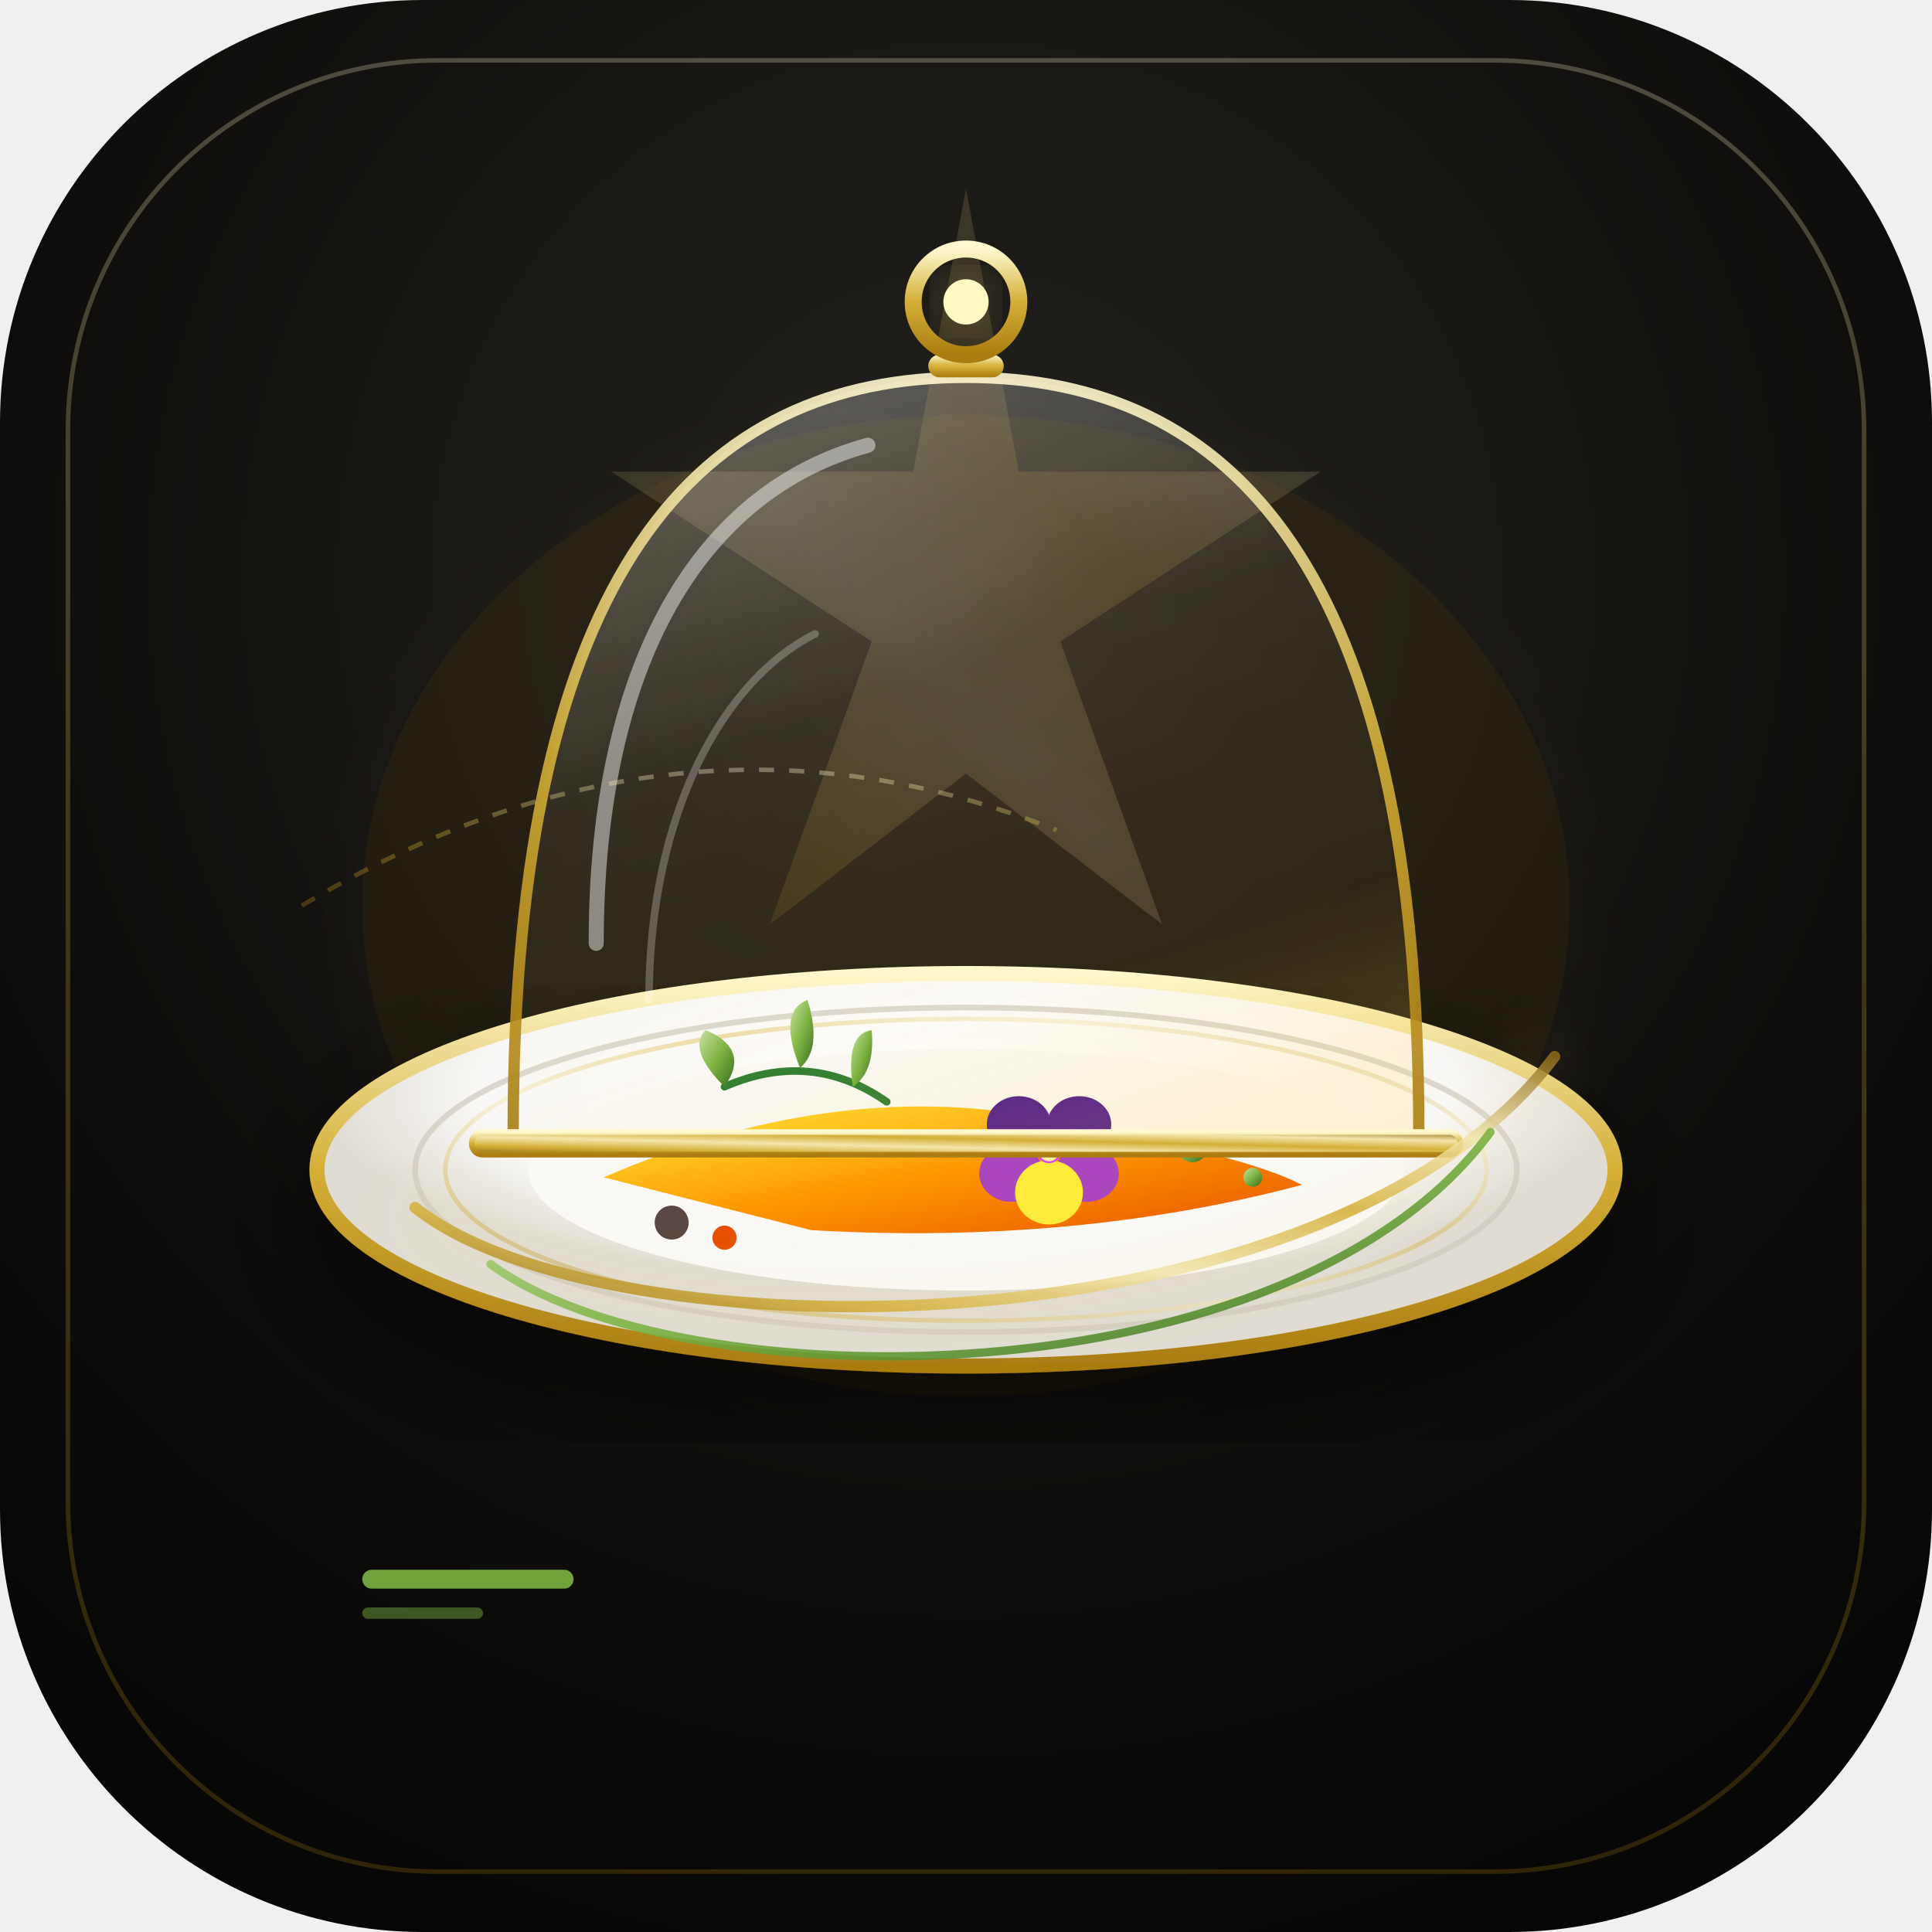
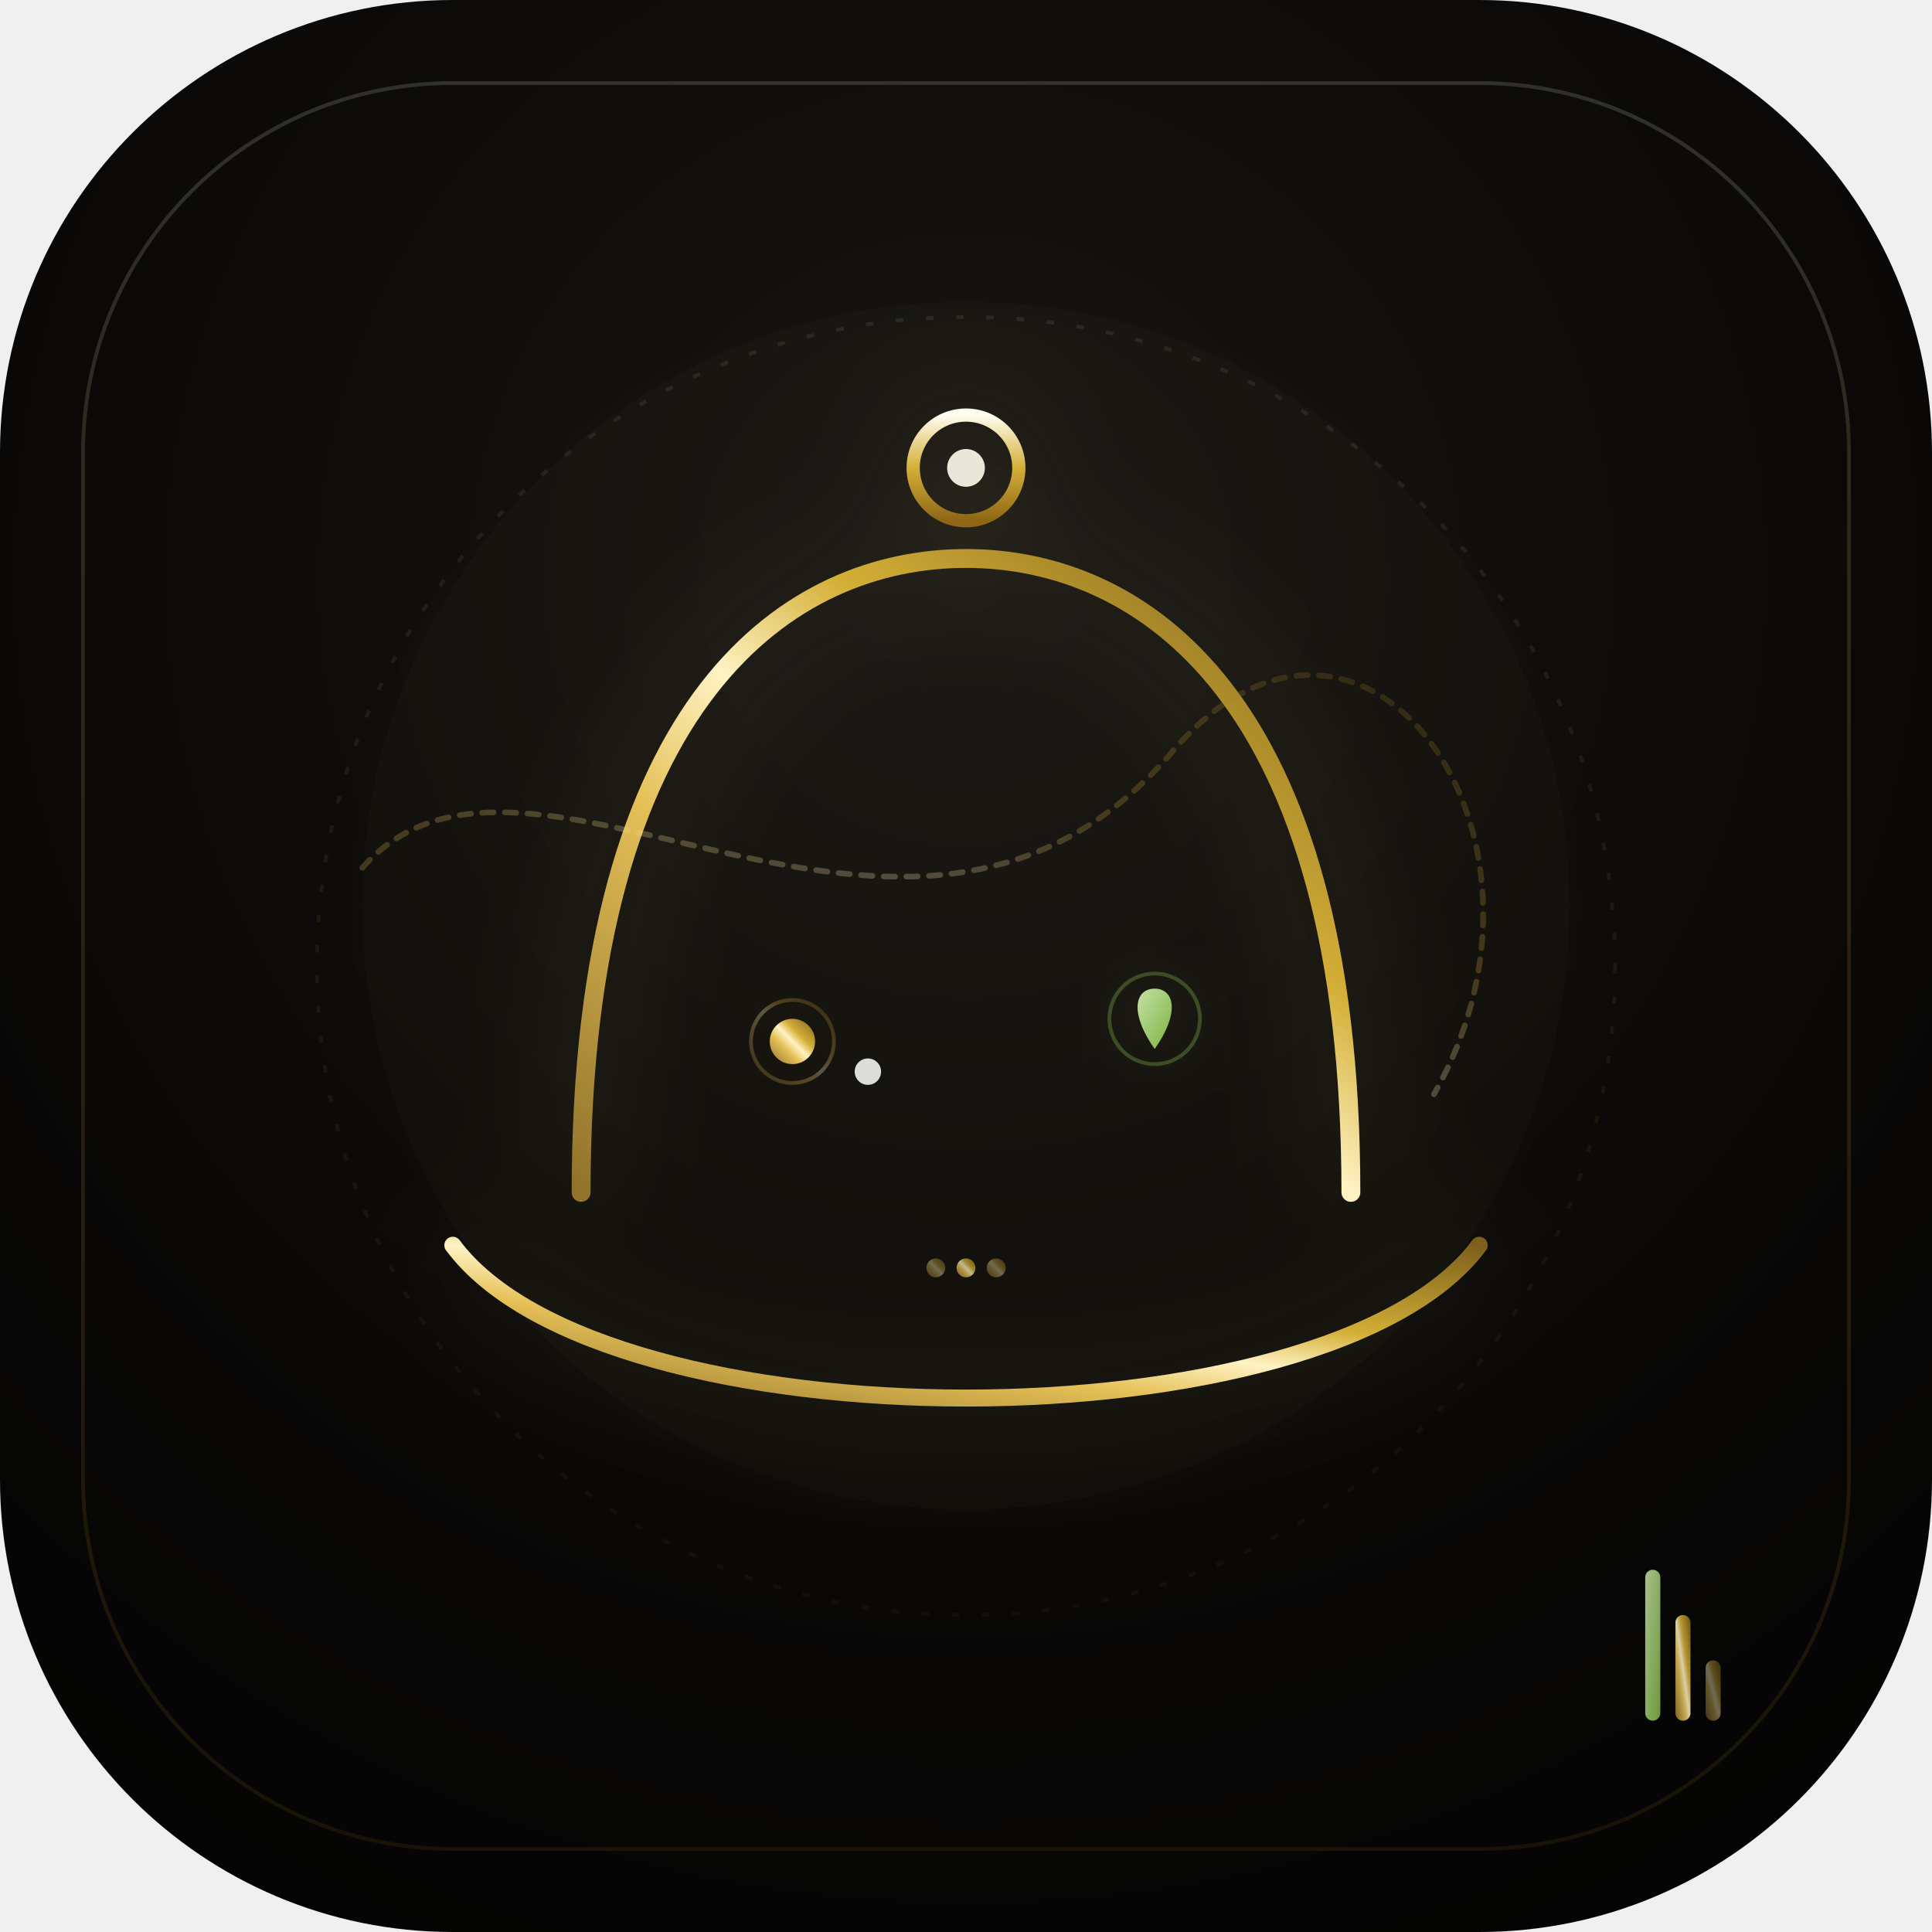
- <svg xmlns="http://www.w3.org/2000/svg" width="512" height="512" viewBox="0 0 512 512" role="img" aria-label="GourmetOS — Fine Dining Edition">
+ <svg xmlns="http://www.w3.org/2000/svg" width="512" height="512" viewBox="0 0 512 512" role="img" aria-label="GourmetOS — Minimalist Cloche Edition">
  <defs>
-     <radialGradient id="bg" cx="50%" cy="30%" r="80%">
-       <stop offset="0%" stop-color="#24221d" />
-       <stop offset="60%" stop-color="#0f0e0c" />
-       <stop offset="100%" stop-color="#050505" />
+     <radialGradient id="luxBg" cx="50%" cy="30%" r="85%">
+       <stop offset="0%" stop-color="#161513" />
+       <stop offset="60%" stop-color="#090807" />
+       <stop offset="100%" stop-color="#030303" />
    </radialGradient>
-     <linearGradient id="gold" x1="0" y1="1" x2="1" y2="0">
-       <stop offset="0%" stop-color="#8e6a18" />
-       <stop offset="20%" stop-color="#d4af37" />
-       <stop offset="40%" stop-color="#f3e5ab" />
-       <stop offset="60%" stop-color="#d4af37" />
-       <stop offset="80%" stop-color="#f3e5ab" />
-       <stop offset="100%" stop-color="#8e6a18" />
+     <linearGradient id="goldGrad" x1="0" y1="1" x2="1" y2="0">
+       <stop offset="0%" stop-color="#91732B" />
+       <stop offset="35%" stop-color="#E5C158" />
+       <stop offset="50%" stop-color="#FFF3C4" />
+       <stop offset="65%" stop-color="#D4AF37" />
+       <stop offset="100%" stop-color="#7C601C" />
    </linearGradient>
    <linearGradient id="goldEdge" x1="0" y1="0" x2="0" y2="1">
-       <stop offset="0%" stop-color="#FFF9D0" />
+       <stop offset="0%" stop-color="#FFFDF0" />
      <stop offset="50%" stop-color="#D4AF37" />
-       <stop offset="100%" stop-color="#AA7C11" />
+       <stop offset="100%" stop-color="#8E6615" />
    </linearGradient>
    <linearGradient id="matcha" x1="0" y1="0" x2="1" y2="1">
      <stop offset="0%" stop-color="#C5E1A5" />
-       <stop offset="50%" stop-color="#7CB342" />
-       <stop offset="100%" stop-color="#33691E" />
+       <stop offset="100%" stop-color="#7CB342" />
    </linearGradient>
-     <linearGradient id="sauceGrad" x1="0" y1="0" x2="1" y2="1">
-       <stop offset="0%" stop-color="#FFEB3B" />
-       <stop offset="50%" stop-color="#FF9800" />
-       <stop offset="100%" stop-color="#E65100" />
-     </linearGradient>
-     <radialGradient id="porcelain" cx="50%" cy="30%" r="50%">
-       <stop offset="0%" stop-color="#FFFFFF" />
-       <stop offset="75%" stop-color="#F9F8F6" />
-       <stop offset="100%" stop-color="#E0DCD3" />
-     </radialGradient>
-     <linearGradient id="glass" x1="0.3" y1="0" x2="0.7" y2="1">
-       <stop offset="0%" stop-color="#ffffff" stop-opacity="0.28" />
-       <stop offset="40%" stop-color="#ffffff" stop-opacity="0.06" />
-       <stop offset="80%" stop-color="#ffd54f" stop-opacity="0.03" />
-       <stop offset="100%" stop-color="#ffd54f" stop-opacity="0.18" />
-     </linearGradient>
-     <filter id="glow" x="-30%" y="-30%" width="160%" height="160%">
-       <feGaussianBlur stdDeviation="8" result="blur" />
-       <feColorMatrix in="blur" type="matrix" values="0 0 0 0 0.96  0 0 0 0 0.70  0 0 0 0 0.22  0 0 0 0.4 0" />
+     <filter id="passGlow" x="-30%" y="-30%" width="160%" height="160%">
+       <feGaussianBlur stdDeviation="15" result="blur" />
+       <feColorMatrix in="blur" type="matrix" values="0 0 0 0 0.90  0 0 0 0 0.75  0 0 0 0 0.35  0 0 0 0.20 0" />
      <feMerge>
        <feMergeNode />
        <feMergeNode in="SourceGraphic" />
      </feMerge>
    </filter>
-     <filter id="plateShadow" x="-20%" y="-10%" width="140%" height="130%">
-       <feDropShadow dx="0" dy="14" stdDeviation="16" flood-color="#000000" flood-opacity="0.65" />
-     </filter>
  </defs>
-   <rect width="512" height="512" rx="112" fill="url(#bg)" />
-   <rect x="18" y="16" width="476" height="480" rx="98" fill="none" stroke="url(#goldEdge)" stroke-width="1.2" stroke-opacity="0.25" />
-   <ellipse cx="256" cy="240" rx="160" ry="130" fill="#f4a900" opacity="0.06" filter="url(#glow)" />
-   <g transform="translate(256 160)" opacity="0.15">
-     <path d="M 0 -110 L 14 -35 L 94 -35 L 25 10 L 52 85 L 0 45 L -52 85 L -25 10 L -94 -35 L -14 -35 Z" fill="url(#gold)" />
+   <rect width="512" height="512" rx="120" fill="url(#luxBg)" />
+   <rect x="22" y="22" width="468" height="468" rx="98" fill="none" stroke="url(#goldEdge)" stroke-width="1" stroke-opacity="0.15" />
+   <circle cx="256" cy="240" r="160" fill="#E5C158" opacity="0.03" filter="url(#passGlow)" />
+   <circle cx="256" cy="256" r="172" fill="none" stroke="url(#goldEdge)" stroke-width="1" stroke-opacity="0.08" stroke-dasharray="2,6" />
+   <g filter="url(#passGlow)">
+     <path d="M 120 330           C 160 384, 352 384, 392 330" fill="none" stroke="url(#goldGrad)" stroke-width="4.5" stroke-linecap="round" />
+     <line x1="138" y1="316" x2="374" y2="316" stroke="url(#goldGrad)" stroke-width="3" stroke-linecap="round" opacity="0.9" />
+     <path d="M 154 316           C 154 184, 210 148, 256 148          C 302 148, 358 184, 358 316" fill="none" stroke="url(#goldGrad)" stroke-width="5" stroke-miterlimit="10" stroke-linecap="round" />
+     <circle cx="256" cy="124" r="14" fill="none" stroke="url(#goldEdge)" stroke-width="3.5" />
+     <circle cx="256" cy="124" r="5" fill="#FFFDF0" opacity="0.9" />
  </g>
-   <g filter="url(#plateShadow)">
-     <ellipse cx="256" cy="310" rx="172" ry="52" fill="url(#porcelain)" stroke="url(#goldEdge)" stroke-width="4" />
-     <ellipse cx="256" cy="310" rx="146" ry="43" fill="none" stroke="#cfc9be" stroke-width="1.5" stroke-opacity="0.7" />
-     <ellipse cx="256" cy="310" rx="138" ry="40" fill="none" stroke="url(#gold)" stroke-width="1.2" stroke-opacity="0.4" />
-     <ellipse cx="256" cy="310" rx="116" ry="32" fill="#FAF9F6" />
+   <path d="M 96 230         C 140 180, 240 280, 310 200        C 360 140, 420 220, 380 290" fill="none" stroke="url(#goldGrad)" stroke-width="1.5" stroke-opacity="0.25" stroke-linecap="round" stroke-dasharray="3,3" />
+   <circle cx="210" cy="276" r="6" fill="url(#goldGrad)" filter="url(#passGlow)" />
+   <circle cx="210" cy="276" r="11" fill="none" stroke="url(#goldGrad)" stroke-width="1" stroke-opacity="0.3" />
+   <circle cx="230" cy="284" r="3.5" fill="#FFFFFF" opacity="0.85" />
+   <g transform="translate(306 270)" filter="url(#passGlow)">
+     <path d="M 0 -8           C 5 -8, 7 -2, 0 8           C -7 -2, -5 -8, 0 -8 Z" fill="url(#matcha)" />
+     <circle cx="0" cy="0" r="12" fill="none" stroke="#7CB342" stroke-width="1" stroke-opacity="0.35" />
  </g>
-   <path d="M 160 312 Q 220 286, 275 296 T 345 314 Q 285 330, 215 326 Z" fill="url(#sauceGrad)" />
-   <circle cx="178" cy="324" r="4.5" fill="#3E2723" opacity="0.85" />
-   <circle cx="192" cy="328" r="3.2" fill="#E65100" />
-   <circle cx="316" cy="304" r="4" fill="url(#matcha)" />
-   <circle cx="332" cy="312" r="2.5" fill="url(#matcha)" />
-   <path d="M 235 292 Q 215 278, 192 288" fill="none" stroke="#2E7D32" stroke-width="2" stroke-linecap="round" />
-   <path d="M 192 288 Q 182 278, 187 273 Q 199 278, 192 288 Z" fill="url(#matcha)" />
-   <path d="M 212 283 Q 206 268, 214 265 Q 218 278, 212 283 Z" fill="url(#matcha)" />
-   <path d="M 226 288 Q 224 274, 231 273 Q 232 284, 226 288 Z" fill="url(#matcha)" />
-   <ellipse cx="270" cy="298" rx="8.5" ry="7.5" fill="#4A148C" />
-   <ellipse cx="286" cy="298" rx="8.5" ry="7.5" fill="#4A148C" />
-   <ellipse cx="268" cy="311" rx="8.5" ry="7.5" fill="#AB47BC" />
-   <ellipse cx="288" cy="311" rx="8.5" ry="7.5" fill="#AB47BC" />
-   <ellipse cx="278" cy="316" rx="9" ry="8.5" fill="#FFEB3B" />
-   <circle cx="278" cy="305" r="3" fill="#FFF59D" stroke="#E040FB" stroke-width="0.5" />
-   <g>
-     <path d="M 136 300 C 136 150, 186 100, 256 100 C 326 100, 376 150, 376 300 Z" fill="url(#glass)" />
-     <path d="M 136 300 C 136 150, 186 100, 256 100 C 326 100, 376 150, 376 300" fill="none" stroke="url(#goldEdge)" stroke-width="3" stroke-linecap="round" stroke-opacity="0.9" />
-     <path d="M 128 300 L 384 300 C 388 300, 388 306, 384 306 L 128 306 C 124 306, 124 300, 128 300 Z" fill="url(#gold)" stroke="url(#goldEdge)" stroke-width="1.5" stroke-linejoin="round" />
-     <path d="M 158 250 C 158 175, 186 130, 230 118" fill="none" stroke="#FFFFFF" stroke-width="4" stroke-linecap="round" stroke-opacity="0.45" />
-     <path d="M 172 265 C 172 215, 192 180, 216 168" fill="none" stroke="#FFFFFF" stroke-width="2" stroke-linecap="round" stroke-opacity="0.25" />
-     <rect x="246" y="94" width="20" height="6" rx="3" fill="url(#goldEdge)" />
-     <circle cx="256" cy="80" r="14" fill="none" stroke="url(#goldEdge)" stroke-width="4.5" />
-     <circle cx="256" cy="80" r="6" fill="#FFF9C4" filter="url(#glow)" />
+   <circle cx="248" cy="336" r="2.5" fill="url(#goldGrad)" opacity="0.4" />
+   <circle cx="256" cy="336" r="2.5" fill="url(#goldGrad)" opacity="0.75" />
+   <circle cx="264" cy="336" r="2.5" fill="url(#goldGrad)" opacity="0.4" />
+   <g transform="translate(436 416)" opacity="0.85">
+     <rect x="0" y="0" width="4" height="40" rx="2" fill="url(#matcha)" />
+     <rect x="8" y="12" width="4" height="28" rx="2" fill="url(#goldGrad)" />
+     <rect x="16" y="24" width="4" height="16" rx="2" fill="url(#goldGrad)" opacity="0.5" />
  </g>
-   <path d="M 80 240 Q 180 180, 280 220" fill="none" stroke="url(#goldEdge)" stroke-width="1.2" stroke-opacity="0.35" stroke-dasharray="4,4" />
-   <path d="M 110 320 C 160 360, 352 360, 412 280" fill="none" stroke="url(#gold)" stroke-width="3" stroke-linecap="round" stroke-opacity="0.85" filter="url(#glow)" />
-   <path d="M 130 335 C 180 372, 342 372, 395 300" fill="none" stroke="url(#matcha)" stroke-width="2.2" stroke-linecap="round" stroke-opacity="0.9" />
-   <rect x="96" y="416" width="56" height="5" rx="2.5" fill="#7cb342" opacity="0.9" />
-   <rect x="96" y="426" width="32" height="3" rx="1.5" fill="#7cb342" opacity="0.45" />
</svg>
